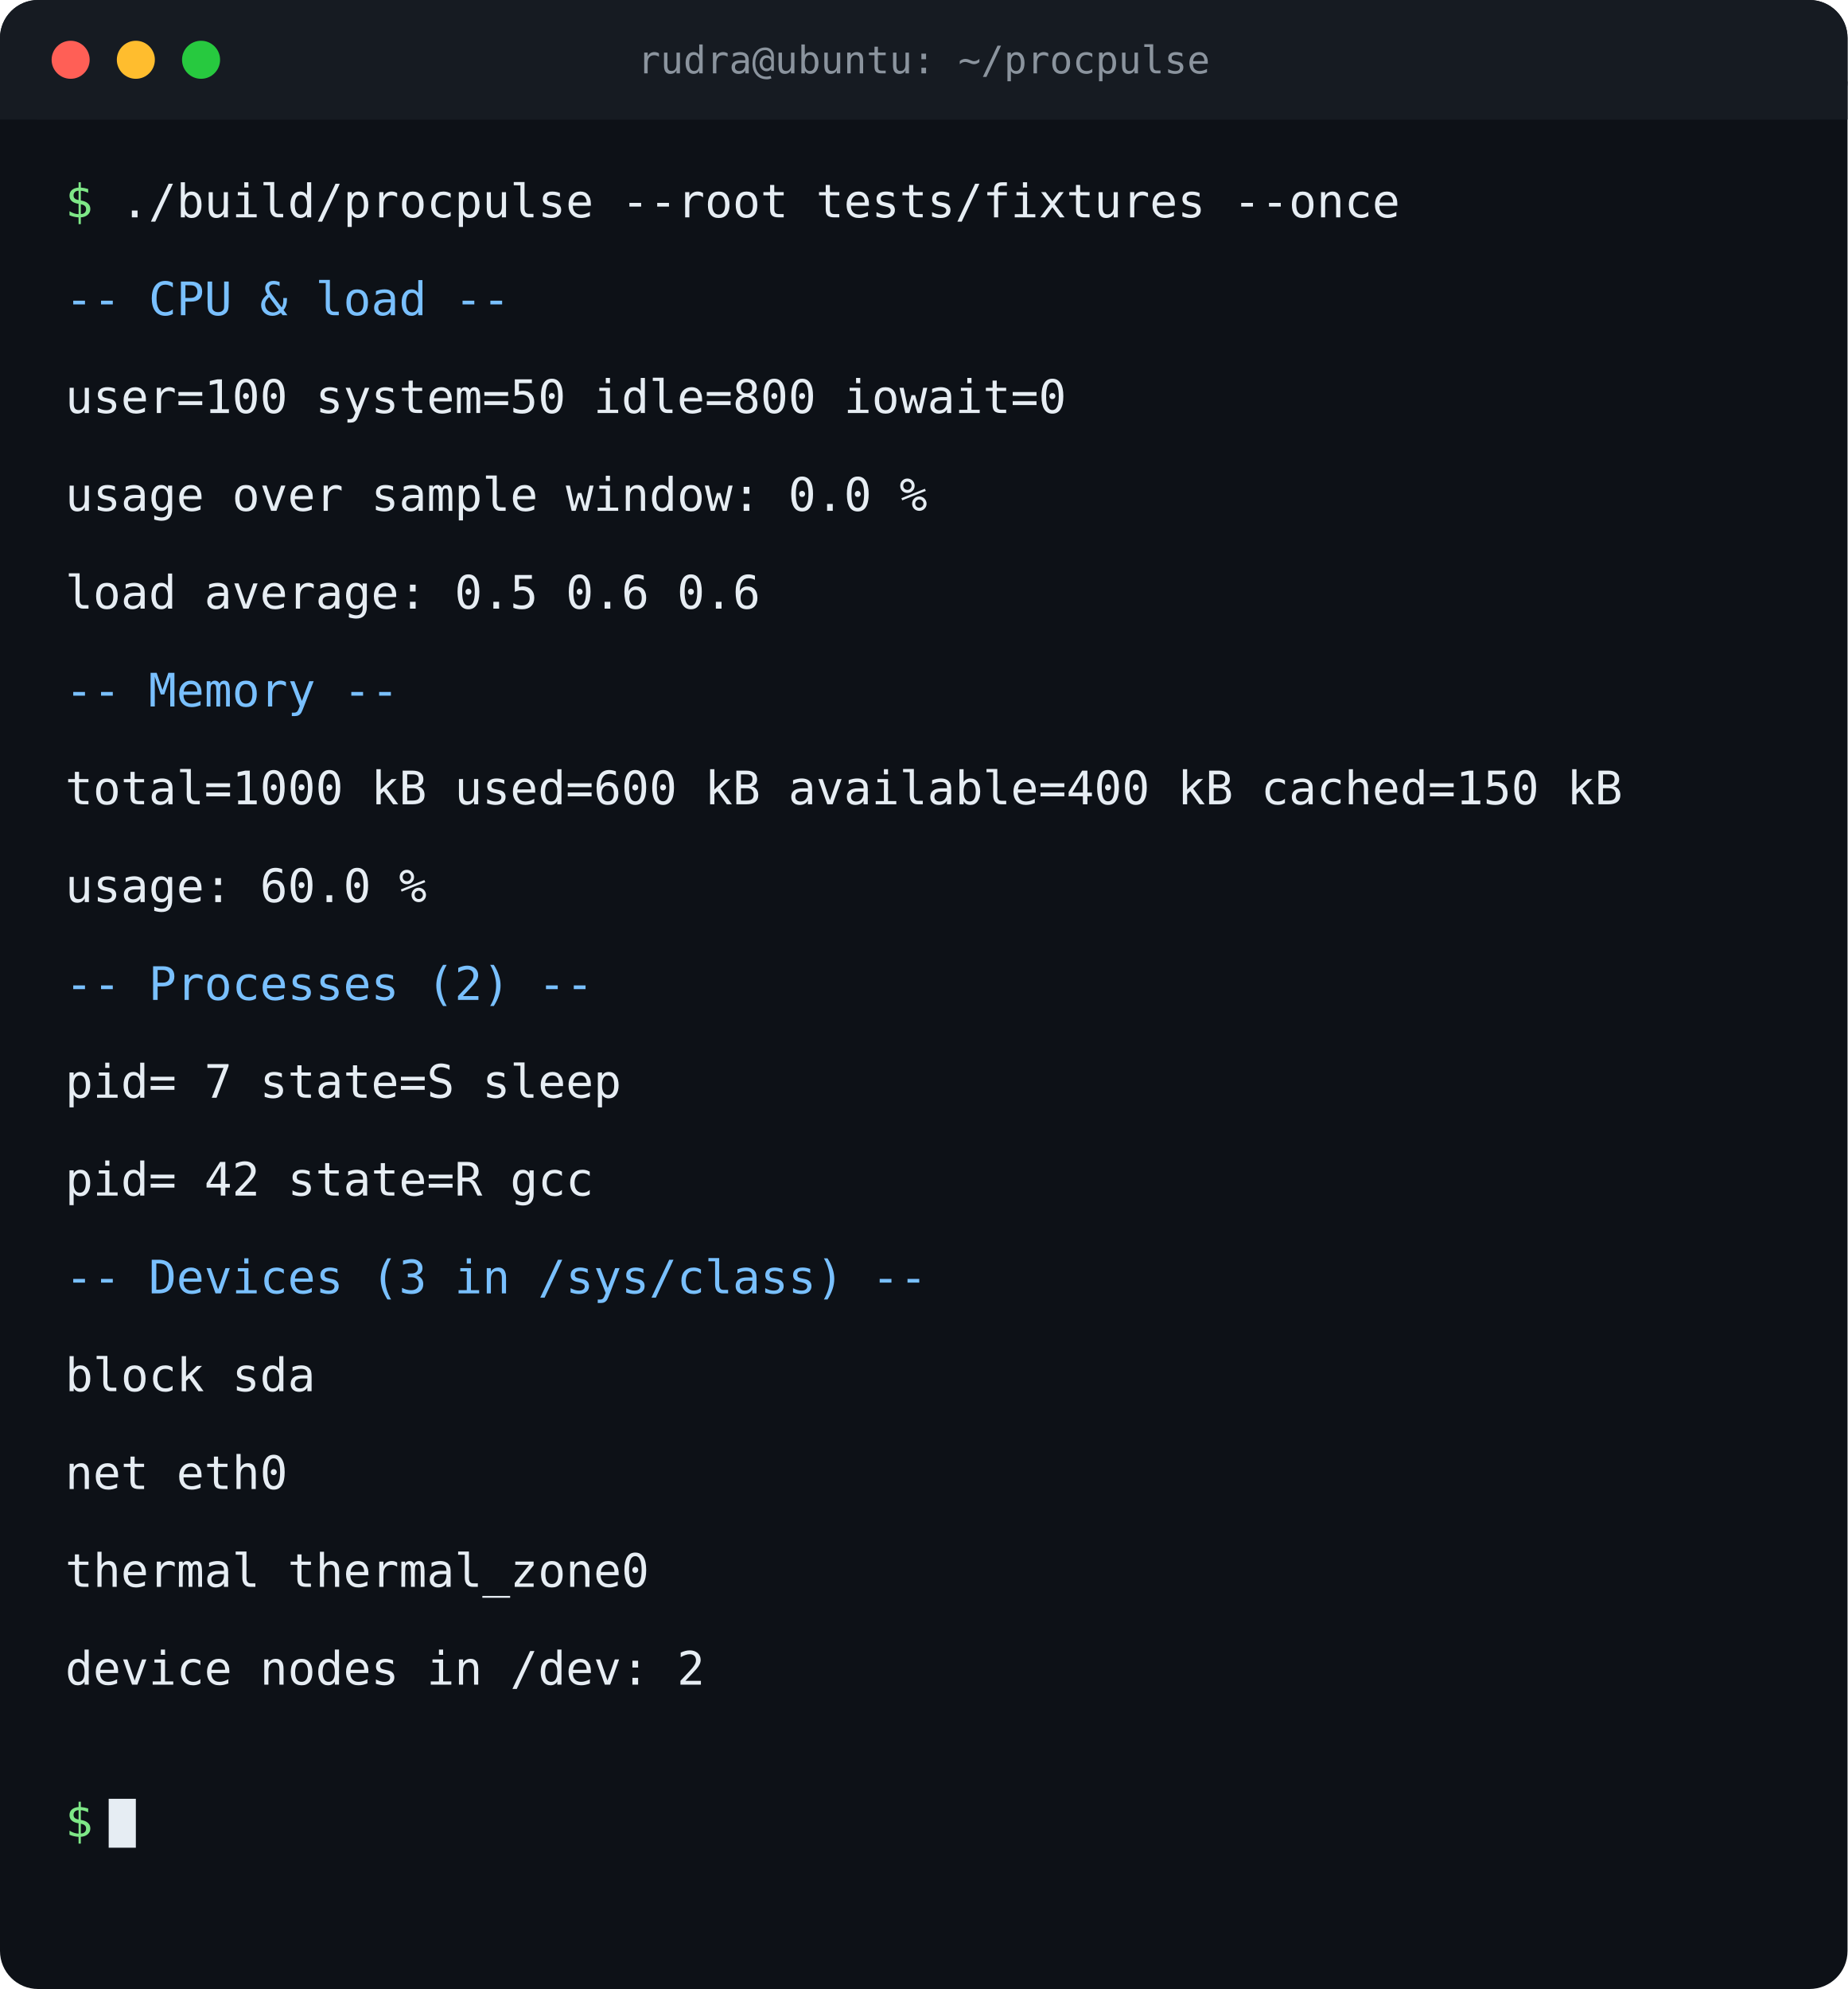
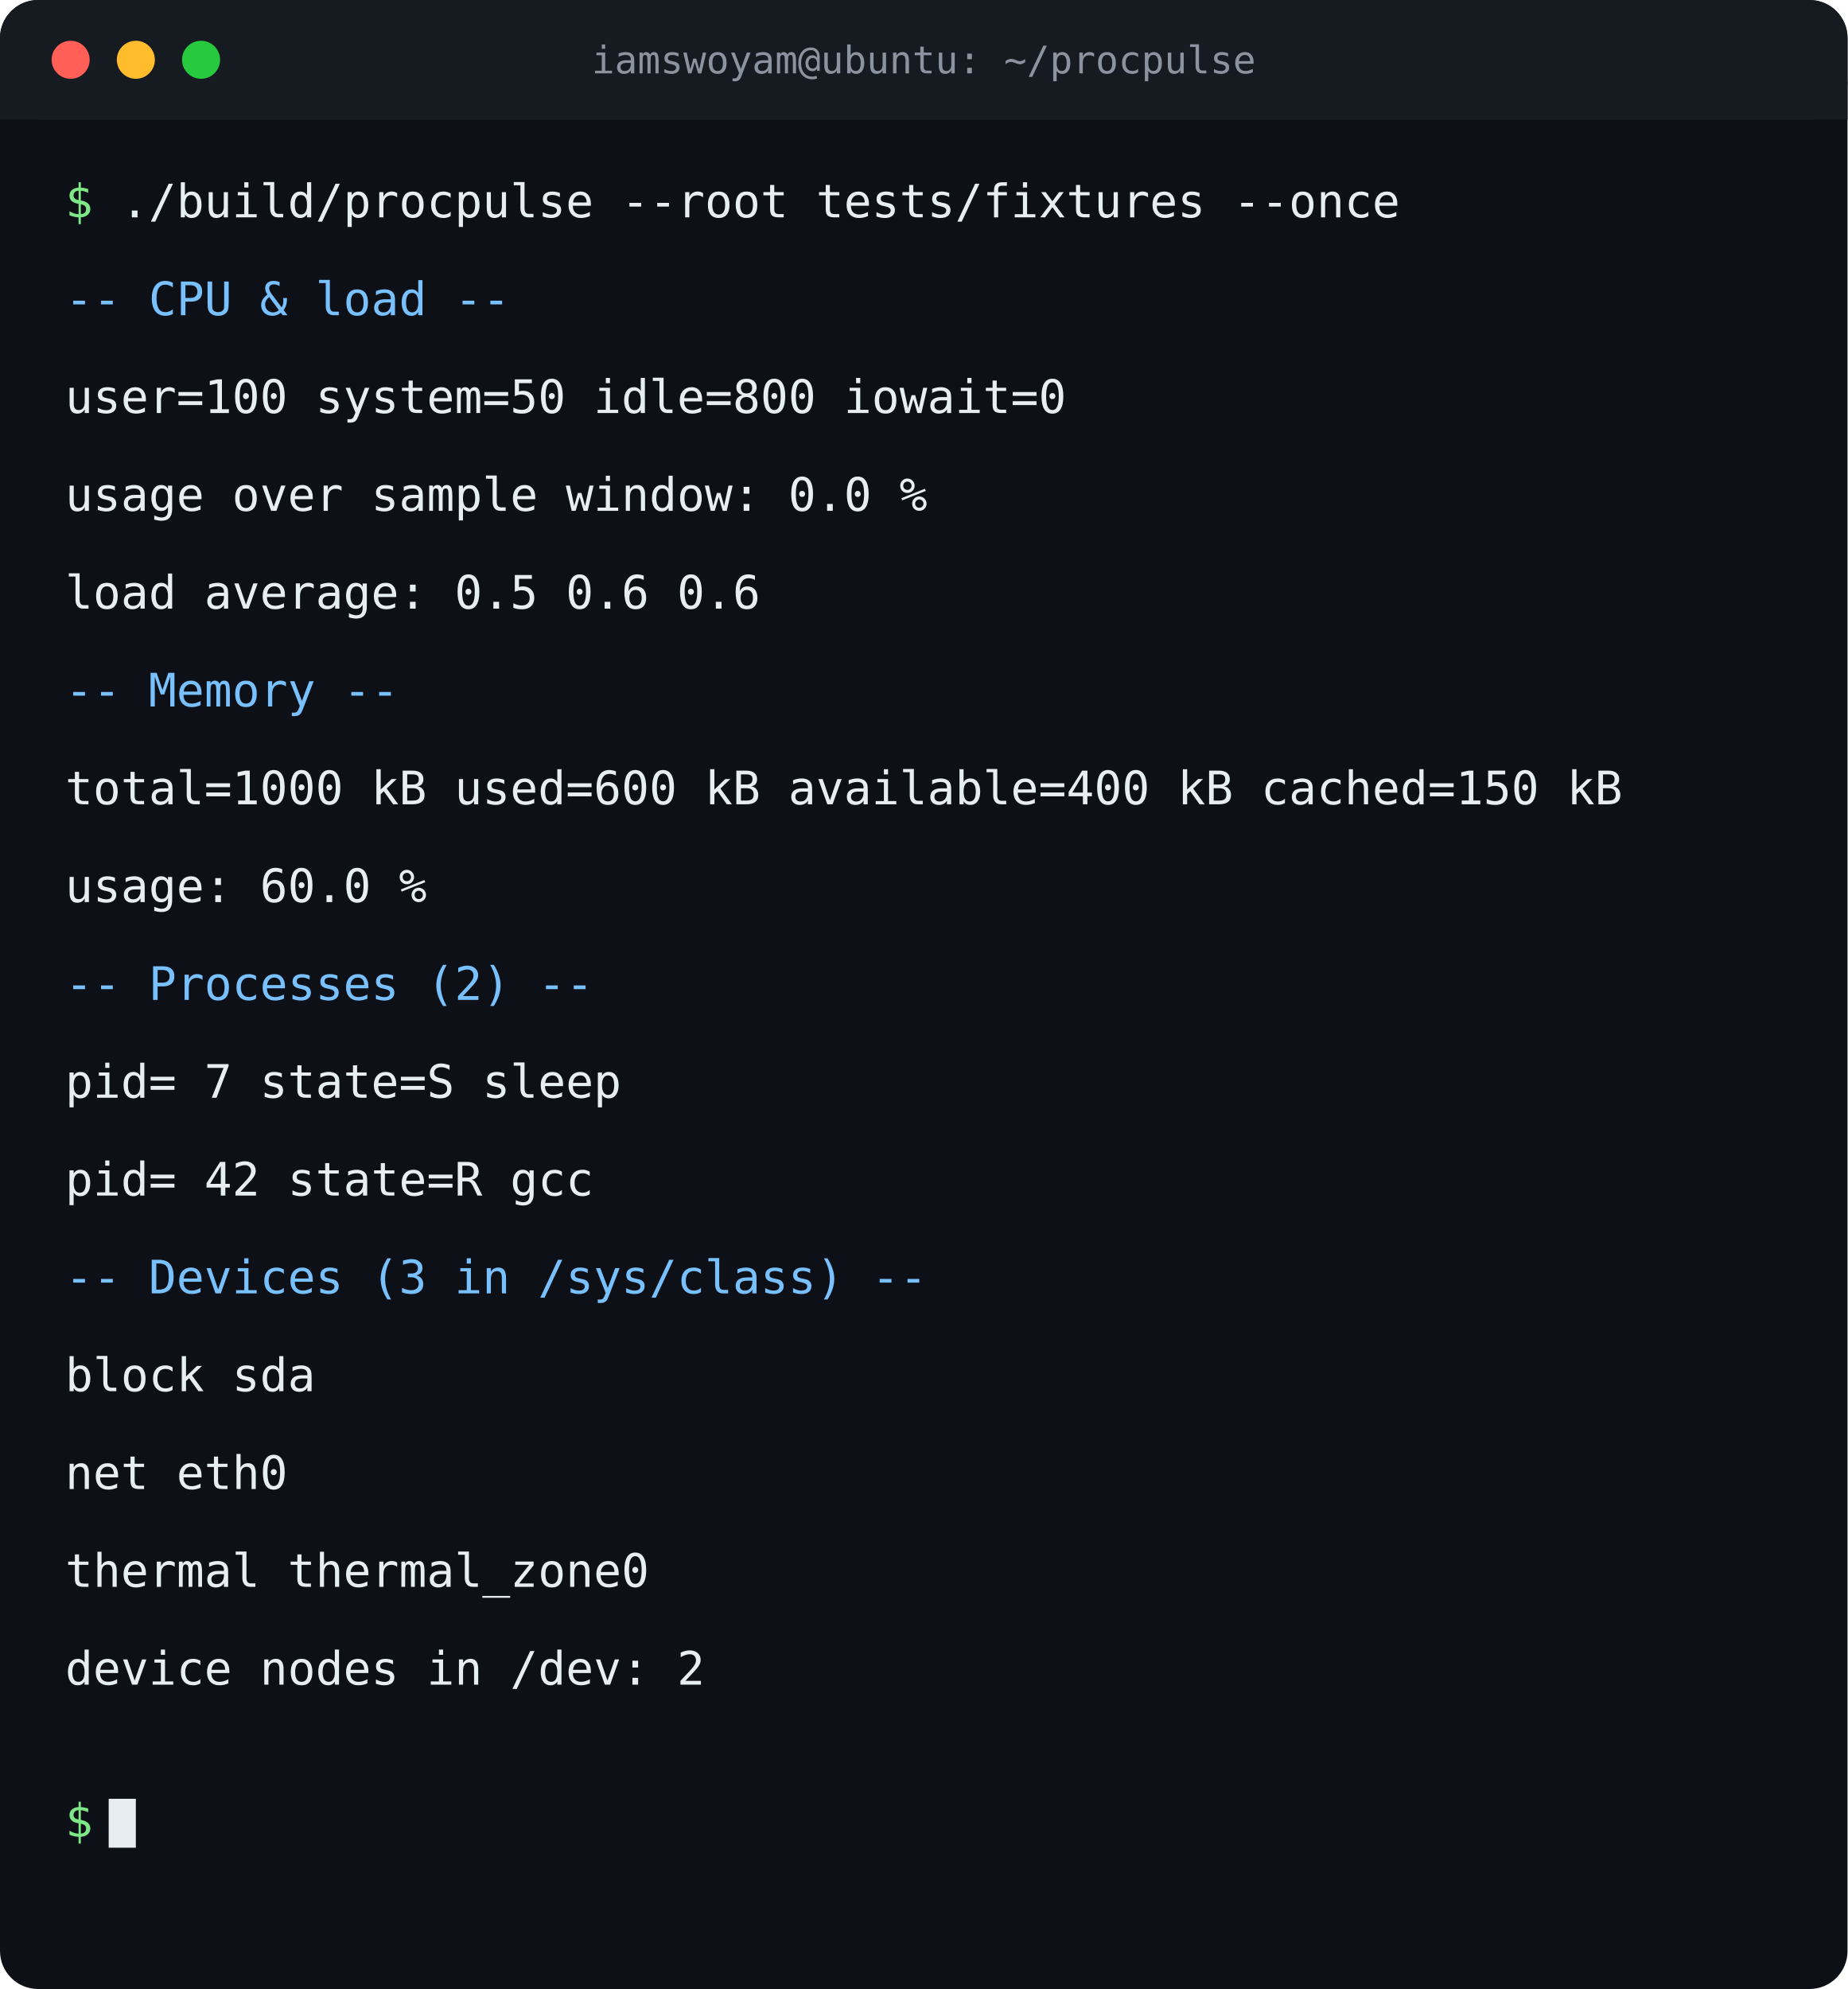
<svg xmlns="http://www.w3.org/2000/svg" width="680" height="732" viewBox="0 0 680 732" font-family="DejaVu Sans Mono, Consolas, monospace">
  <rect width="680" height="732" rx="14" fill="#0d1117" />
  <rect width="680" height="44" rx="14" fill="#161b22" />
  <rect y="30" width="680" height="14" fill="#161b22" />
  <circle cx="26" cy="22" r="7" fill="#ff5f56" />
  <circle cx="50" cy="22" r="7" fill="#ffbd2e" />
  <circle cx="74" cy="22" r="7" fill="#27c93f" />
-   <text x="340" y="27" text-anchor="middle" font-size="14" fill="#8b949e">rudra@ubuntu: ~/procpulse</text>
+   <text x="340" y="27" text-anchor="middle" font-size="14" fill="#8b949e">iamswoyam@ubuntu: ~/procpulse</text>
  <g font-size="17">
    <text x="24" y="80" fill="#7ee787">$ <tspan fill="#e6edf3">./build/procpulse --root tests/fixtures --once</tspan>
    </text>
    <text x="24" y="116" fill="#79c0ff">-- CPU &amp; load --</text>
    <text x="24" y="152" fill="#e6edf3">  user=100 system=50 idle=800 iowait=0</text>
    <text x="24" y="188" fill="#e6edf3">  usage over sample window: 0.0 %</text>
    <text x="24" y="224" fill="#e6edf3">  load average: 0.5 0.6 0.6</text>
    <text x="24" y="260" fill="#79c0ff">-- Memory --</text>
    <text x="24" y="296" fill="#e6edf3">  total=1000 kB  used=600 kB  available=400 kB  cached=150 kB</text>
    <text x="24" y="332" fill="#e6edf3">  usage: 60.0 %</text>
    <text x="24" y="368" fill="#79c0ff">-- Processes (2) --</text>
    <text x="24" y="404" fill="#e6edf3">  pid=     7  state=S  sleep</text>
    <text x="24" y="440" fill="#e6edf3">  pid=    42  state=R  gcc</text>
    <text x="24" y="476" fill="#79c0ff">-- Devices (3 in /sys/class) --</text>
    <text x="24" y="512" fill="#e6edf3">  block        sda</text>
    <text x="24" y="548" fill="#e6edf3">  net          eth0</text>
    <text x="24" y="584" fill="#e6edf3">  thermal      thermal_zone0</text>
    <text x="24" y="620" fill="#e6edf3">  device nodes in /dev: 2</text>
    <text x="24" y="676" fill="#7ee787">$</text>
    <rect x="40" y="662" width="10" height="18" fill="#e6edf3" />
  </g>
</svg>
